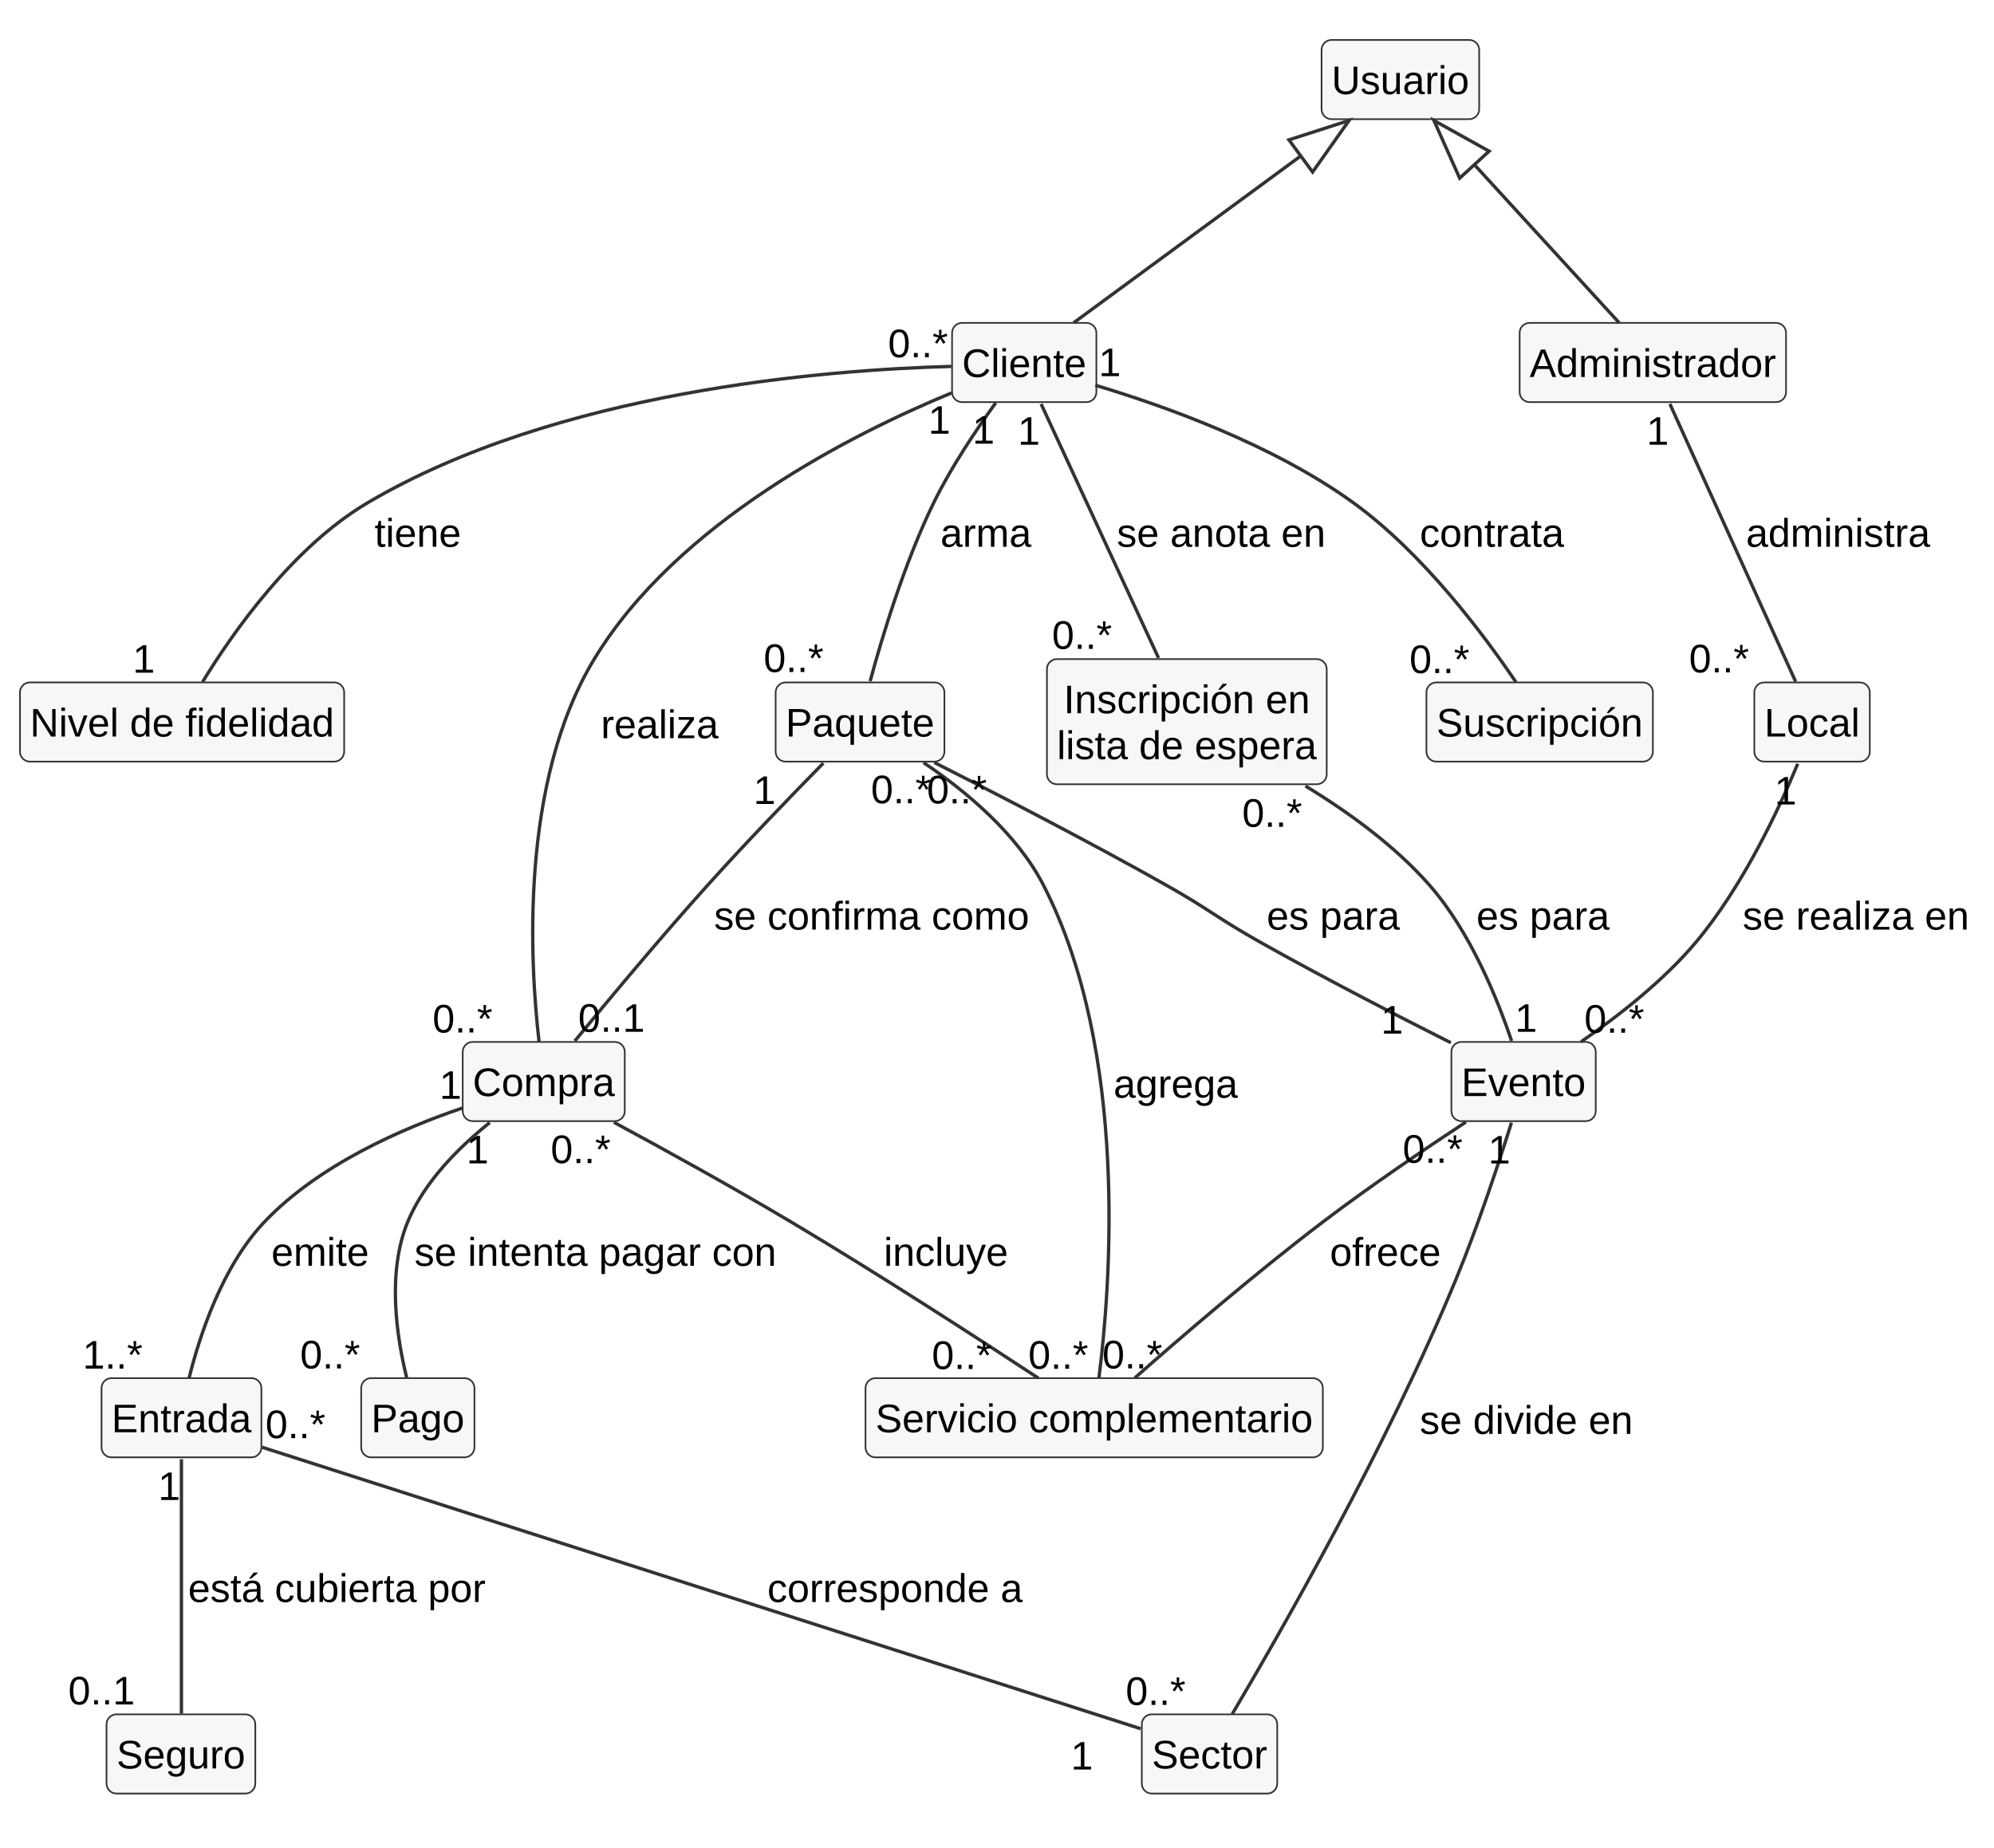
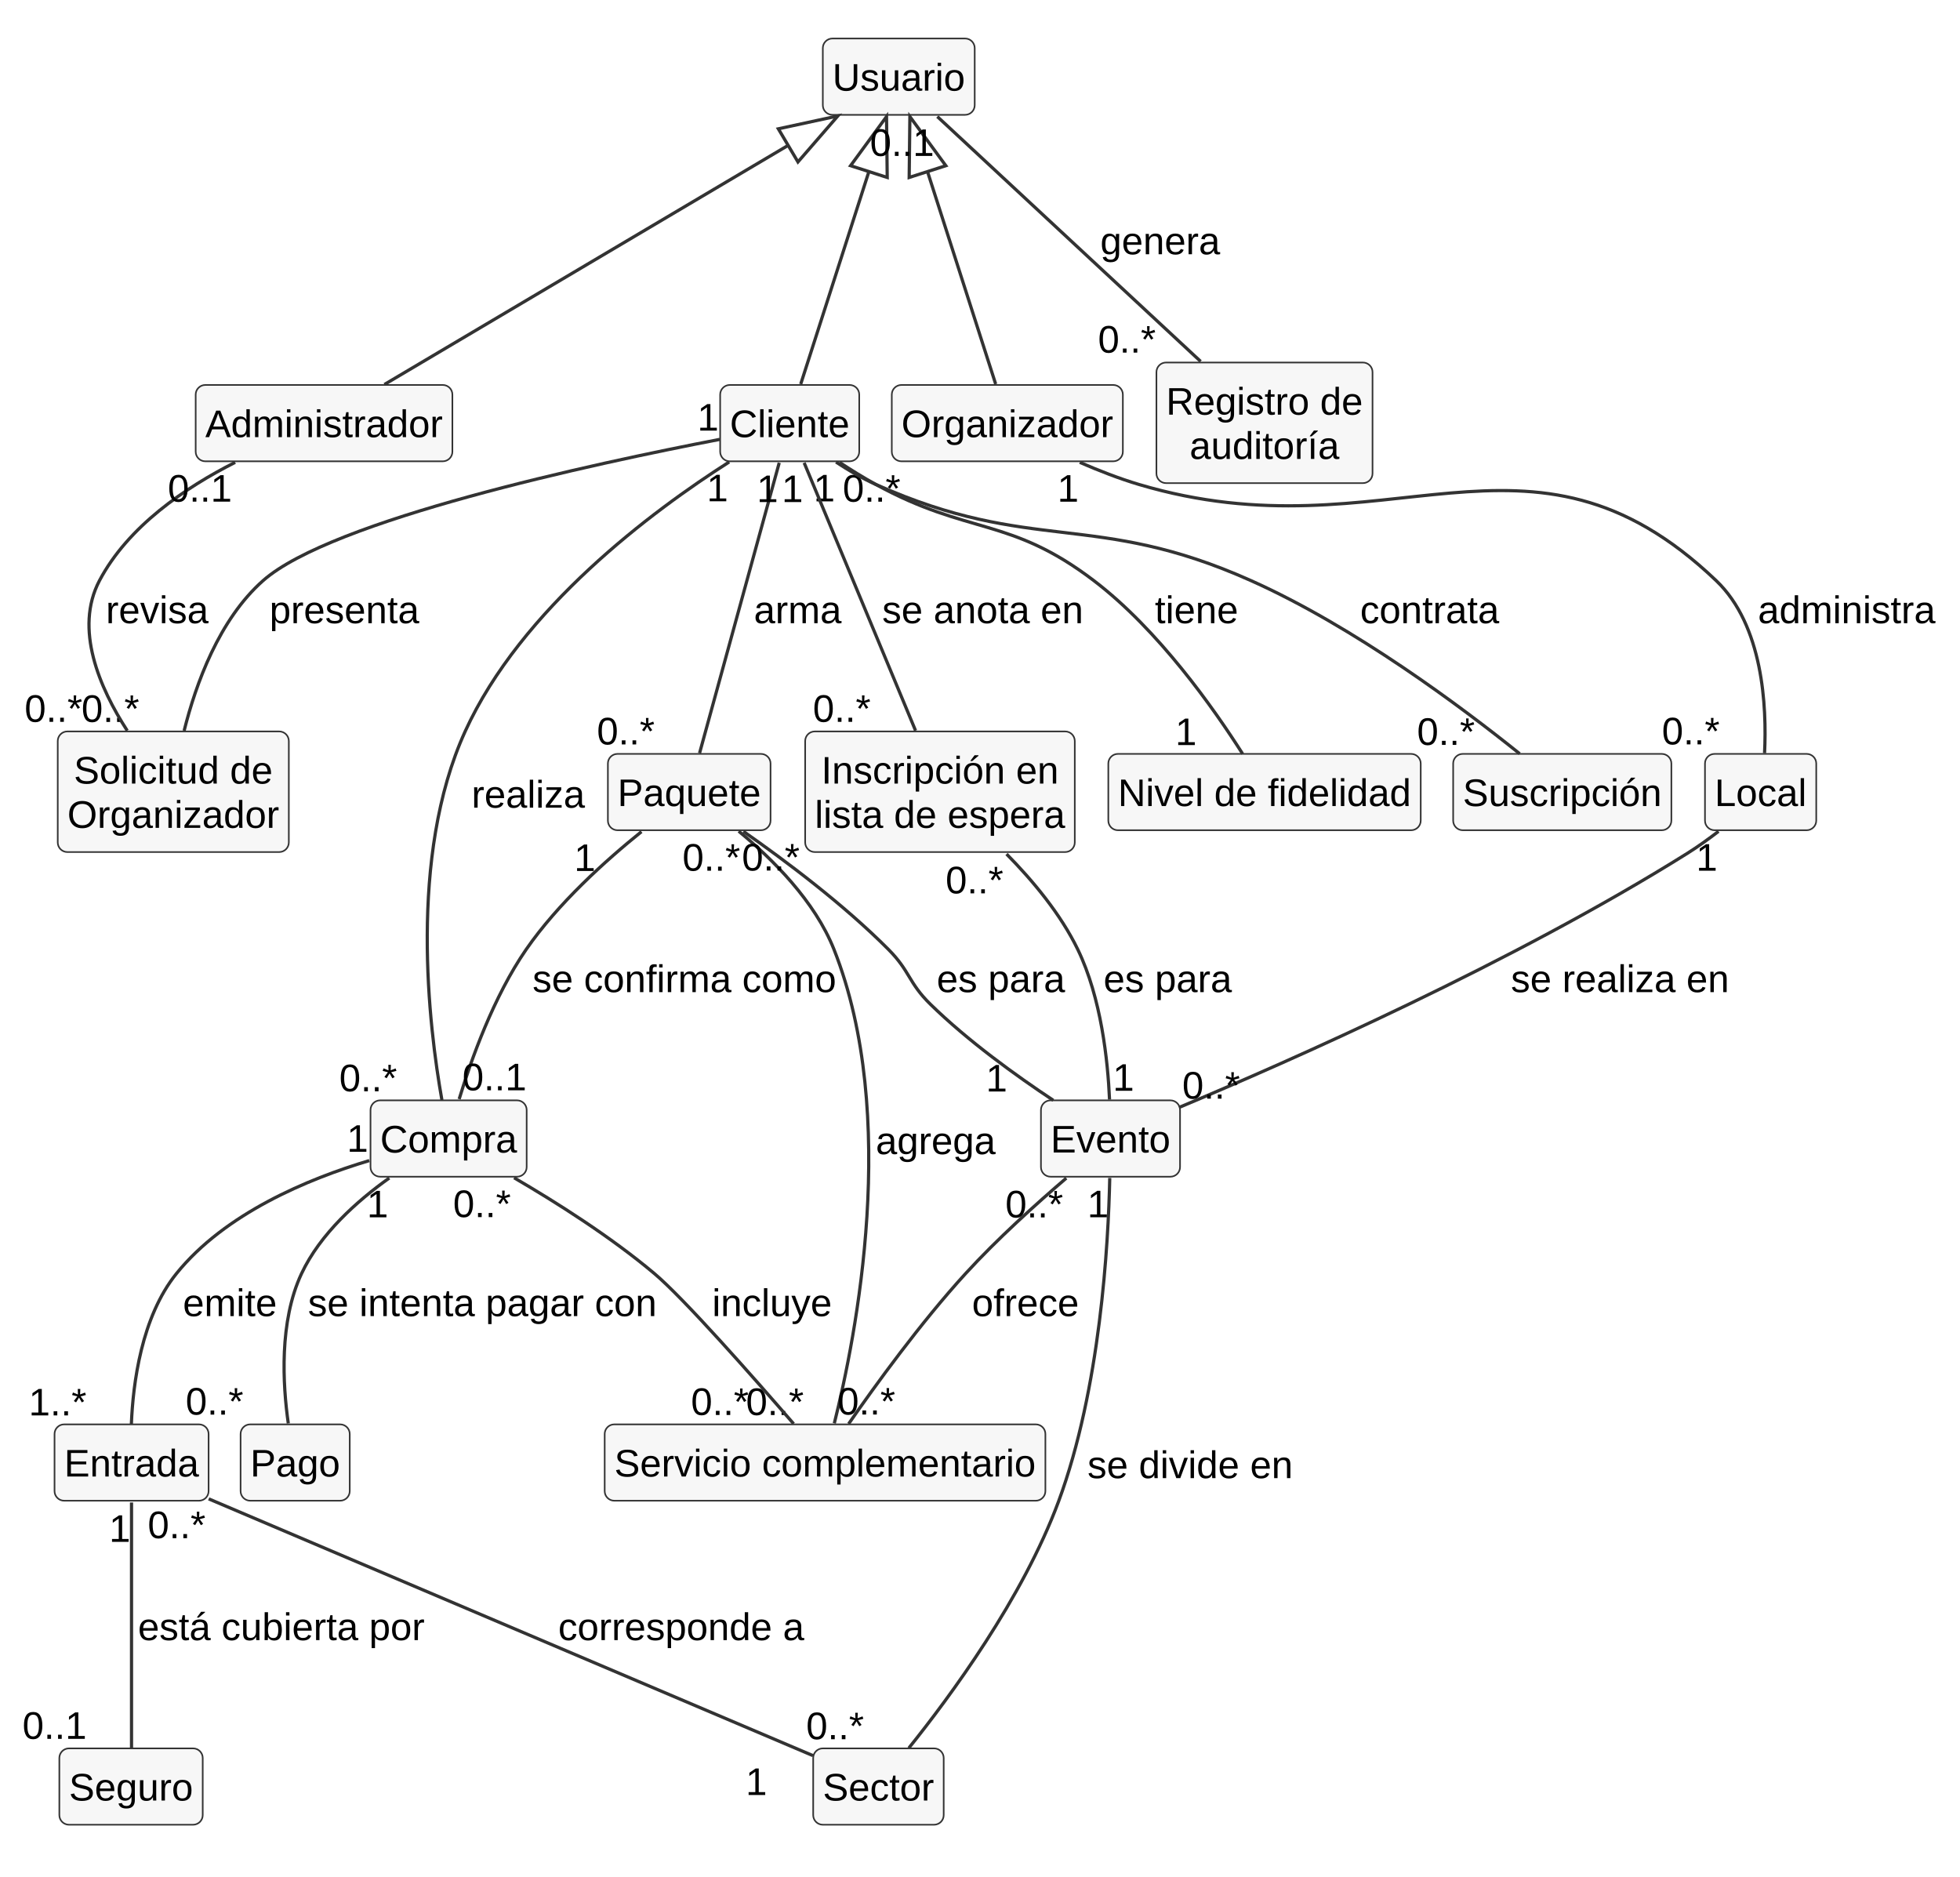
- <svg xmlns="http://www.w3.org/2000/svg" version="1.1" data-diagram-type="CLASS" style="width:599px;height:555px;background:#FFFFFF;" width="599px" height="555px" viewBox="0 0 599 555" zoomAndPan="magnify" preserveAspectRatio="none" contentStyleType="text/css">
+ <svg xmlns="http://www.w3.org/2000/svg" version="1.1" data-diagram-type="CLASS" style="width:611px;height:585px;background:#FFFFFF;" width="611px" height="585px" viewBox="0 0 611 585" zoomAndPan="magnify" preserveAspectRatio="none" contentStyleType="text/css">
  <defs />
  <g font-family="sans-serif" lengthAdjust="spacing">
    <g class="entity" data-qualified-name="Usuario" id="ent0001" data-source-line="9">
-       <rect x="397" y="12" width="47.35" height="23.799" fill="#F7F7F7" style="stroke:#333;stroke-width:0.5;" rx="3" ry="3" />
-       <text x="400" y="28.256" fill="#000" font-size="12" textLength="41.35" font-family="Arial">Usuario</text>
+       <rect x="256.5" y="12" width="47.35" height="23.799" fill="#F7F7F7" style="stroke:#333;stroke-width:0.5;" rx="3" ry="3" />
+       <text x="259.5" y="28.256" fill="#000" font-size="12" textLength="41.35" font-family="Arial">Usuario</text>
    </g>
    <g class="entity" data-qualified-name="Cliente" id="ent0002" data-source-line="10">
-       <rect x="286" y="97" width="43.354" height="23.799" fill="#F7F7F7" style="stroke:#333;stroke-width:0.5;" rx="3" ry="3" />
-       <text x="289" y="113.256" fill="#000" font-size="12" textLength="37.354" font-family="Arial">Cliente</text>
-     </g>
-     <g class="entity" data-qualified-name="Administrador" id="ent0003" data-source-line="11">
-       <rect x="456.5" y="97" width="80.027" height="23.799" fill="#F7F7F7" style="stroke:#333;stroke-width:0.5;" rx="3" ry="3" />
-       <text x="459.5" y="113.256" fill="#000" font-size="12" textLength="74.027" font-family="Arial">Administrador</text>
-     </g>
-     <g class="entity" data-qualified-name="Nivel" id="ent0004" data-source-line="12">
-       <rect x="6" y="205" width="97.389" height="23.799" fill="#F7F7F7" style="stroke:#333;stroke-width:0.5;" rx="3" ry="3" />
-       <text x="9" y="221.256" fill="#000" font-size="12" textLength="91.389" font-family="Arial">Nivel de fidelidad</text>
-     </g>
-     <g class="entity" data-qualified-name="Suscripci.n" id="ent0005" data-source-line="13">
-       <rect x="428.5" y="205" width="68.027" height="23.799" fill="#F7F7F7" style="stroke:#333;stroke-width:0.5;" rx="3" ry="3" />
-       <text x="431.5" y="221.256" fill="#000" font-size="12" textLength="62.027" font-family="Arial">Suscripción</text>
-     </g>
-     <g class="entity" data-qualified-name="Local" id="ent0006" data-source-line="14">
-       <rect x="527" y="205" width="34.688" height="23.799" fill="#F7F7F7" style="stroke:#333;stroke-width:0.5;" rx="3" ry="3" />
-       <text x="530" y="221.256" fill="#000" font-size="12" textLength="28.688" font-family="Arial">Local</text>
-     </g>
-     <g class="entity" data-qualified-name="Evento" id="ent0007" data-source-line="15">
-       <rect x="436" y="313" width="43.359" height="23.799" fill="#F7F7F7" style="stroke:#333;stroke-width:0.5;" rx="3" ry="3" />
-       <text x="439" y="329.256" fill="#000" font-size="12" textLength="37.359" font-family="Arial">Evento</text>
-     </g>
-     <g class="entity" data-qualified-name="Sector" id="ent0008" data-source-line="16">
-       <rect x="343" y="515" width="40.682" height="23.799" fill="#F7F7F7" style="stroke:#333;stroke-width:0.5;" rx="3" ry="3" />
-       <text x="346" y="531.256" fill="#000" font-size="12" textLength="34.682" font-family="Arial">Sector</text>
-     </g>
-     <g class="entity" data-qualified-name="Servicio" id="ent0009" data-source-line="17">
-       <rect x="260" y="414" width="137.385" height="23.799" fill="#F7F7F7" style="stroke:#333;stroke-width:0.5;" rx="3" ry="3" />
-       <text x="263" y="430.256" fill="#000" font-size="12" textLength="131.385" font-family="Arial">Servicio complementario</text>
-     </g>
-     <g class="entity" data-qualified-name="Paquete" id="ent0010" data-source-line="18">
-       <rect x="233" y="205" width="50.707" height="23.799" fill="#F7F7F7" style="stroke:#333;stroke-width:0.5;" rx="3" ry="3" />
-       <text x="236" y="221.256" fill="#000" font-size="12" textLength="44.707" font-family="Arial">Paquete</text>
-     </g>
-     <g class="entity" data-qualified-name="Compra" id="ent0011" data-source-line="19">
-       <rect x="139" y="313" width="48.68" height="23.799" fill="#F7F7F7" style="stroke:#333;stroke-width:0.5;" rx="3" ry="3" />
-       <text x="142" y="329.256" fill="#000" font-size="12" textLength="42.68" font-family="Arial">Compra</text>
-     </g>
-     <g class="entity" data-qualified-name="Entrada" id="ent0012" data-source-line="20">
-       <rect x="30.5" y="414" width="48.029" height="23.799" fill="#F7F7F7" style="stroke:#333;stroke-width:0.5;" rx="3" ry="3" />
-       <text x="33.5" y="430.256" fill="#000" font-size="12" textLength="42.029" font-family="Arial">Entrada</text>
-     </g>
-     <g class="entity" data-qualified-name="Pago" id="ent0013" data-source-line="21">
-       <rect x="108.5" y="414" width="34.025" height="23.799" fill="#F7F7F7" style="stroke:#333;stroke-width:0.5;" rx="3" ry="3" />
-       <text x="111.5" y="430.256" fill="#000" font-size="12" textLength="28.025" font-family="Arial">Pago</text>
-     </g>
-     <g class="entity" data-qualified-name="Seguro" id="ent0014" data-source-line="22">
-       <rect x="32" y="515" width="44.695" height="23.799" fill="#F7F7F7" style="stroke:#333;stroke-width:0.5;" rx="3" ry="3" />
-       <text x="35" y="531.256" fill="#000" font-size="12" textLength="38.695" font-family="Arial">Seguro</text>
-     </g>
-     <g class="entity" data-qualified-name="Inscripcion" id="ent0015" data-source-line="23">
-       <rect x="314.5" y="198" width="84.047" height="37.598" fill="#F7F7F7" style="stroke:#333;stroke-width:0.5;" rx="3" ry="3" />
-       <text x="319.504" y="214.256" fill="#000" font-size="12" textLength="74.039" font-family="Arial">Inscripción en</text>
-       <text x="317.5" y="228.055" fill="#000" font-size="12" textLength="78.047" font-family="Arial">lista de espera</text>
-     </g>
-     <g class="link" data-entity-1="ent0001" data-entity-2="ent0002" id="lnk16" data-link-type="extension">
-       <polygon points="405.26,36.194,387.201,42.014,394.305,51.685,405.26,36.194" fill="none" style="stroke:#333;stroke-width:1;stroke-linejoin:miter;stroke-miterlimit:10;" />
-       <path d="M390.753,46.849 C369.066,62.779 344.052,81.152 322.498,96.984" style="stroke:#333;stroke-width:1;" fill="none" />
-     </g>
-     <g class="link" data-entity-1="ent0001" data-entity-2="ent0003" id="lnk17" data-link-type="extension">
-       <polygon points="430.75,36.194,438.48,53.521,447.331,45.417,430.75,36.194" fill="none" style="stroke:#333;stroke-width:1;stroke-linejoin:miter;stroke-miterlimit:10;" />
-       <path d="M442.905,49.469 C457.492,65.399 471.916,81.152 486.413,96.984" style="stroke:#333;stroke-width:1;" fill="none" />
-     </g>
-     <g class="link" data-entity-1="ent0003" data-entity-2="ent0006" id="lnk18" data-link-type="association">
-       <path d="M501.637,121.344 C510.875,141.746 530.188,184.395 539.4,204.738" style="stroke:#333;stroke-width:1;" fill="none" />
-       <text x="524.5" y="164.256" fill="#000" font-size="12" textLength="55.354" font-family="Arial">administra</text>
-       <text x="507.4" y="201.994" fill="#000" font-size="12" textLength="31.348" font-family="Arial">0..*    </text>
-       <text x="494.637" y="133.6" fill="#000" font-size="12" font-family="Arial">1</text>
-     </g>
-     <g class="link" data-entity-1="ent0006" data-entity-2="ent0007" id="lnk19" data-link-type="association">
-       <path d="M540.048,229.429 C534.349,243.126 523.512,266.315 509.5,283 C499.593,294.797 485.81,305.478 474.923,312.978" style="stroke:#333;stroke-width:1;" fill="none" />
-       <text x="523.5" y="279.256" fill="#000" font-size="12" textLength="68.039" font-family="Arial">se realiza en</text>
-       <text x="475.923" y="310.234" fill="#000" font-size="12" textLength="31.348" font-family="Arial">0..*    </text>
-       <text x="533.048" y="241.685" fill="#000" font-size="12" font-family="Arial">1</text>
-     </g>
-     <g class="link" data-entity-1="ent0007" data-entity-2="ent0008" id="lnk20" data-link-type="association">
-       <path d="M454.047,337.263 C450.331,349.056 444.066,368.043 437.5,384 C416.659,434.644 384.072,491.433 370.159,514.919" style="stroke:#333;stroke-width:1;" fill="none" />
-       <text x="426.5" y="430.756" fill="#000" font-size="12" textLength="64.043" font-family="Arial">se divide en</text>
-       <text x="338.159" y="512.175" fill="#000" font-size="12" textLength="31.348" font-family="Arial">0..*    </text>
-       <text x="447.047" y="349.519" fill="#000" font-size="12" font-family="Arial">1</text>
-     </g>
-     <g class="link" data-entity-1="ent0007" data-entity-2="ent0009" id="lnk21" data-link-type="association">
-       <path d="M440.373,337.048 C428.195,345.061 411.569,356.321 397.5,367 C377.057,382.516 354.489,401.955 340.908,413.923" style="stroke:#333;stroke-width:1;" fill="none" />
-       <text x="399.5" y="380.256" fill="#000" font-size="12" textLength="33.352" font-family="Arial">ofrece</text>
-       <text x="308.908" y="411.179" fill="#000" font-size="12" textLength="31.348" font-family="Arial">0..*    </text>
-       <text x="421.373" y="349.304" fill="#000" font-size="12" textLength="18.012" font-family="Arial">0..*</text>
-     </g>
-     <g class="link" data-entity-1="ent0002" data-entity-2="ent0004" id="lnk22" data-link-type="association">
-       <path d="M285.771,110.068 C247.653,111.109 167.387,117.484 110.5,151 C87.913,164.307 69.914,190.04 60.871,204.823" style="stroke:#333;stroke-width:1;" fill="none" />
-       <text x="112.5" y="164.256" fill="#000" font-size="12" textLength="26.021" font-family="Arial">tiene</text>
-       <text x="39.871" y="202.079" fill="#000" font-size="12" textLength="20.01" font-family="Arial">1    </text>
-       <text x="266.771" y="107.324" fill="#000" font-size="12" textLength="18.012" font-family="Arial">0..*</text>
+       <rect x="224.5" y="120" width="43.354" height="23.799" fill="#F7F7F7" style="stroke:#333;stroke-width:0.5;" rx="3" ry="3" />
+       <text x="227.5" y="136.256" fill="#000" font-size="12" textLength="37.354" font-family="Arial">Cliente</text>
+     </g>
+     <g class="entity" data-qualified-name="Organizador" id="ent0003" data-source-line="11">
+       <rect x="278" y="120" width="72.035" height="23.799" fill="#F7F7F7" style="stroke:#333;stroke-width:0.5;" rx="3" ry="3" />
+       <text x="281" y="136.256" fill="#000" font-size="12" textLength="66.035" font-family="Arial">Organizador</text>
+     </g>
+     <g class="entity" data-qualified-name="Administrador" id="ent0004" data-source-line="12">
+       <rect x="61" y="120" width="80.027" height="23.799" fill="#F7F7F7" style="stroke:#333;stroke-width:0.5;" rx="3" ry="3" />
+       <text x="64" y="136.256" fill="#000" font-size="12" textLength="74.027" font-family="Arial">Administrador</text>
+     </g>
+     <g class="entity" data-qualified-name="Solicitud" id="ent0005" data-source-line="13">
+       <rect x="18" y="228" width="72.035" height="37.598" fill="#F7F7F7" style="stroke:#333;stroke-width:0.5;" rx="3" ry="3" />
+       <text x="22.998" y="244.256" fill="#000" font-size="12" textLength="62.039" font-family="Arial">Solicitud de</text>
+       <text x="21" y="258.055" fill="#000" font-size="12" textLength="66.035" font-family="Arial">Organizador</text>
+     </g>
+     <g class="entity" data-qualified-name="Registro" id="ent0006" data-source-line="14">
+       <rect x="360.5" y="113" width="67.365" height="37.598" fill="#F7F7F7" style="stroke:#333;stroke-width:0.5;" rx="3" ry="3" />
+       <text x="363.5" y="129.256" fill="#000" font-size="12" textLength="61.365" font-family="Arial">Registro de</text>
+       <text x="370.833" y="143.055" fill="#000" font-size="12" textLength="46.699" font-family="Arial">auditoría</text>
+     </g>
+     <g class="entity" data-qualified-name="Nivel" id="ent0007" data-source-line="15">
+       <rect x="345.5" y="235" width="97.389" height="23.799" fill="#F7F7F7" style="stroke:#333;stroke-width:0.5;" rx="3" ry="3" />
+       <text x="348.5" y="251.256" fill="#000" font-size="12" textLength="91.389" font-family="Arial">Nivel de fidelidad</text>
+     </g>
+     <g class="entity" data-qualified-name="Suscripci.n" id="ent0008" data-source-line="16">
+       <rect x="453" y="235" width="68.027" height="23.799" fill="#F7F7F7" style="stroke:#333;stroke-width:0.5;" rx="3" ry="3" />
+       <text x="456" y="251.256" fill="#000" font-size="12" textLength="62.027" font-family="Arial">Suscripción</text>
+     </g>
+     <g class="entity" data-qualified-name="Local" id="ent0009" data-source-line="17">
+       <rect x="531.5" y="235" width="34.688" height="23.799" fill="#F7F7F7" style="stroke:#333;stroke-width:0.5;" rx="3" ry="3" />
+       <text x="534.5" y="251.256" fill="#000" font-size="12" textLength="28.688" font-family="Arial">Local</text>
+     </g>
+     <g class="entity" data-qualified-name="Evento" id="ent0010" data-source-line="18">
+       <rect x="324.5" y="343" width="43.359" height="23.799" fill="#F7F7F7" style="stroke:#333;stroke-width:0.5;" rx="3" ry="3" />
+       <text x="327.5" y="359.256" fill="#000" font-size="12" textLength="37.359" font-family="Arial">Evento</text>
+     </g>
+     <g class="entity" data-qualified-name="Sector" id="ent0011" data-source-line="19">
+       <rect x="253.5" y="545" width="40.682" height="23.799" fill="#F7F7F7" style="stroke:#333;stroke-width:0.5;" rx="3" ry="3" />
+       <text x="256.5" y="561.256" fill="#000" font-size="12" textLength="34.682" font-family="Arial">Sector</text>
+     </g>
+     <g class="entity" data-qualified-name="Servicio" id="ent0012" data-source-line="20">
+       <rect x="188.5" y="444" width="137.385" height="23.799" fill="#F7F7F7" style="stroke:#333;stroke-width:0.5;" rx="3" ry="3" />
+       <text x="191.5" y="460.256" fill="#000" font-size="12" textLength="131.385" font-family="Arial">Servicio complementario</text>
+     </g>
+     <g class="entity" data-qualified-name="Paquete" id="ent0013" data-source-line="21">
+       <rect x="189.5" y="235" width="50.707" height="23.799" fill="#F7F7F7" style="stroke:#333;stroke-width:0.5;" rx="3" ry="3" />
+       <text x="192.5" y="251.256" fill="#000" font-size="12" textLength="44.707" font-family="Arial">Paquete</text>
+     </g>
+     <g class="entity" data-qualified-name="Compra" id="ent0014" data-source-line="22">
+       <rect x="115.5" y="343" width="48.68" height="23.799" fill="#F7F7F7" style="stroke:#333;stroke-width:0.5;" rx="3" ry="3" />
+       <text x="118.5" y="359.256" fill="#000" font-size="12" textLength="42.68" font-family="Arial">Compra</text>
+     </g>
+     <g class="entity" data-qualified-name="Entrada" id="ent0015" data-source-line="23">
+       <rect x="17" y="444" width="48.029" height="23.799" fill="#F7F7F7" style="stroke:#333;stroke-width:0.5;" rx="3" ry="3" />
+       <text x="20" y="460.256" fill="#000" font-size="12" textLength="42.029" font-family="Arial">Entrada</text>
+     </g>
+     <g class="entity" data-qualified-name="Pago" id="ent0016" data-source-line="24">
+       <rect x="75" y="444" width="34.025" height="23.799" fill="#F7F7F7" style="stroke:#333;stroke-width:0.5;" rx="3" ry="3" />
+       <text x="78" y="460.256" fill="#000" font-size="12" textLength="28.025" font-family="Arial">Pago</text>
+     </g>
+     <g class="entity" data-qualified-name="Seguro" id="ent0017" data-source-line="25">
+       <rect x="18.5" y="545" width="44.695" height="23.799" fill="#F7F7F7" style="stroke:#333;stroke-width:0.5;" rx="3" ry="3" />
+       <text x="21.5" y="561.256" fill="#000" font-size="12" textLength="38.695" font-family="Arial">Seguro</text>
+     </g>
+     <g class="entity" data-qualified-name="Inscripcion" id="ent0018" data-source-line="26">
+       <rect x="251" y="228" width="84.047" height="37.598" fill="#F7F7F7" style="stroke:#333;stroke-width:0.5;" rx="3" ry="3" />
+       <text x="256.004" y="244.256" fill="#000" font-size="12" textLength="74.039" font-family="Arial">Inscripción en</text>
+       <text x="254" y="258.055" fill="#000" font-size="12" textLength="78.047" font-family="Arial">lista de espera</text>
+     </g>
+     <g class="link" data-entity-1="ent0001" data-entity-2="ent0002" id="lnk19" data-link-type="extension">
+       <polygon points="276.361,36.344,265.15,51.651,276.577,55.316,276.361,36.344" fill="none" style="stroke:#333;stroke-width:1;stroke-linejoin:miter;stroke-miterlimit:10;" />
+       <path d="M270.864,53.484 C264.32,73.886 256.137,99.395 249.612,119.738" style="stroke:#333;stroke-width:1;" fill="none" />
+     </g>
+     <g class="link" data-entity-1="ent0001" data-entity-2="ent0003" id="lnk20" data-link-type="extension">
+       <polygon points="283.639,36.344,283.423,55.316,294.85,51.651,283.639,36.344" fill="none" style="stroke:#333;stroke-width:1;stroke-linejoin:miter;stroke-miterlimit:10;" />
+       <path d="M289.136,53.484 C295.68,73.886 303.863,99.395 310.388,119.738" style="stroke:#333;stroke-width:1;" fill="none" />
+     </g>
+     <g class="link" data-entity-1="ent0001" data-entity-2="ent0004" id="lnk21" data-link-type="extension">
+       <polygon points="261.182,36.144,242.637,40.153,248.751,50.478,261.182,36.144" fill="none" style="stroke:#333;stroke-width:1;stroke-linejoin:miter;stroke-miterlimit:10;" />
+       <path d="M245.694,45.315 C211.316,65.673 154.225,99.481 119.834,119.847" style="stroke:#333;stroke-width:1;" fill="none" />
+     </g>
+     <g class="link" data-entity-1="ent0003" data-entity-2="ent0009" id="lnk22" data-link-type="association">
+       <path d="M336.608,144.121 C342.488,146.68 348.891,149.181 355,151 C432.73,174.147 476.32,125.014 535,181 C549.616,194.945 550.791,220.199 550.072,234.784" style="stroke:#333;stroke-width:1;" fill="none" />
+       <text x="548" y="194.256" fill="#000" font-size="12" textLength="55.354" font-family="Arial">administra</text>
+       <text x="518.072" y="232.04" fill="#000" font-size="12" textLength="31.348" font-family="Arial">0..*    </text>
+       <text x="329.608" y="156.377" fill="#000" font-size="12" font-family="Arial">1</text>
    </g>
    <g class="link" data-entity-1="ent0002" data-entity-2="ent0005" id="lnk23" data-link-type="association">
-       <path d="M329.046,115.732 C350.147,122.048 382.532,133.666 406.5,151 C427.501,166.188 445.824,190.758 455.408,204.94" style="stroke:#333;stroke-width:1;" fill="none" />
-       <text x="426.5" y="164.256" fill="#000" font-size="12" textLength="43.359" font-family="Arial">contrata</text>
-       <text x="423.408" y="202.196" fill="#000" font-size="12" textLength="31.348" font-family="Arial">0..*    </text>
-       <text x="330.046" y="112.988" fill="#000" font-size="12" font-family="Arial">1</text>
-     </g>
-     <g class="link" data-entity-1="ent0002" data-entity-2="ent0010" id="lnk24" data-link-type="association">
-       <path d="M299.119,121.022 C293.321,129.022 285.737,140.279 280.5,151 C271.716,168.984 264.986,191.357 261.398,204.614" style="stroke:#333;stroke-width:1;" fill="none" />
-       <text x="282.5" y="164.256" fill="#000" font-size="12" textLength="27.34" font-family="Arial">arma</text>
-       <text x="229.398" y="201.87" fill="#000" font-size="12" textLength="31.348" font-family="Arial">0..*    </text>
-       <text x="292.119" y="133.277" fill="#000" font-size="12" font-family="Arial">1</text>
-     </g>
-     <g class="link" data-entity-1="ent0010" data-entity-2="ent0007" id="lnk25" data-link-type="association">
-       <path d="M280.649,229.049 C299.419,238.532 326.959,252.731 350.5,266 C363.183,273.149 365.81,275.865 378.5,283 C397.627,293.754 419.841,305.192 435.833,313.247" style="stroke:#333;stroke-width:1;" fill="none" />
-       <text x="380.5" y="279.256" fill="#000" font-size="12" textLength="40.025" font-family="Arial">es para</text>
-       <text x="414.833" y="310.503" fill="#000" font-size="12" textLength="20.01" font-family="Arial">1    </text>
-       <text x="261.649" y="241.304" fill="#000" font-size="12" textLength="18.012" font-family="Arial">0..*</text>
-     </g>
-     <g class="link" data-entity-1="ent0010" data-entity-2="ent0009" id="lnk26" data-link-type="association">
-       <path d="M277.428,229.09 C289.94,237.519 305.464,250.323 313.5,266 C339.174,316.089 333.563,386.719 330.139,413.817" style="stroke:#333;stroke-width:1;" fill="none" />
-       <text x="334.5" y="329.756" fill="#000" font-size="12" textLength="37.365" font-family="Arial">agrega</text>
-       <text x="331.139" y="411.073" fill="#000" font-size="12" textLength="31.348" font-family="Arial">0..*    </text>
-       <text x="278.428" y="241.346" fill="#000" font-size="12" textLength="34.682" font-family="Arial">     0..*</text>
+       <path d="M224.374,136.961 C184.914,144.563 103.329,162.127 82,181 C68.289,193.132 61.053,213.161 57.4,227.785" style="stroke:#333;stroke-width:1;" fill="none" />
+       <text x="84" y="194.256" fill="#000" font-size="12" textLength="46.699" font-family="Arial">presenta</text>
+       <text x="25.4" y="225.041" fill="#000" font-size="12" textLength="31.348" font-family="Arial">0..*    </text>
+       <text x="217.374" y="134.217" fill="#000" font-size="12" font-family="Arial">1</text>
+     </g>
+     <g class="link" data-entity-1="ent0004" data-entity-2="ent0005" id="lnk24" data-link-type="association">
+       <path d="M73.309,144.121 C57.84,151.939 39.928,164.052 31,181 C23.078,196.039 31.021,214.393 39.666,227.757" style="stroke:#333;stroke-width:1;" fill="none" />
+       <text x="33" y="194.256" fill="#000" font-size="12" textLength="32.01" font-family="Arial">revisa</text>
+       <text x="7.666" y="225.013" fill="#000" font-size="12" textLength="31.348" font-family="Arial">0..*    </text>
+       <text x="52.309" y="156.376" fill="#000" font-size="12" textLength="20.016" font-family="Arial">0..1</text>
+     </g>
+     <g class="link" data-entity-1="ent0001" data-entity-2="ent0006" id="lnk25" data-link-type="association">
+       <path d="M292.2,36.344 C311.844,54.61 350.666,90.707 374.281,112.665" style="stroke:#333;stroke-width:1;" fill="none" />
+       <text x="343" y="79.256" fill="#000" font-size="12" textLength="37.365" font-family="Arial">genera</text>
+       <text x="342.281" y="109.921" fill="#000" font-size="12" textLength="31.348" font-family="Arial">0..*    </text>
+       <text x="271.2" y="48.6" fill="#000" font-size="12" textLength="20.016" font-family="Arial">0..1</text>
+     </g>
+     <g class="link" data-entity-1="ent0009" data-entity-2="ent0010" id="lnk26" data-link-type="association">
+       <path d="M535.722,259.15 C532.62,261.538 529.266,263.955 526,266 C471.604,300.057 402.12,330.732 367.551,345.211" style="stroke:#333;stroke-width:1;" fill="none" />
+       <text x="471" y="309.256" fill="#000" font-size="12" textLength="68.039" font-family="Arial">se realiza en</text>
+       <text x="368.551" y="342.467" fill="#000" font-size="12" textLength="31.348" font-family="Arial">0..*    </text>
+       <text x="528.722" y="271.406" fill="#000" font-size="12" font-family="Arial">1</text>
    </g>
    <g class="link" data-entity-1="ent0010" data-entity-2="ent0011" id="lnk27" data-link-type="association">
-       <path d="M247.328,229.254 C237.884,238.863 224.082,253.131 212.5,266 C198.215,281.873 182.387,300.883 172.69,312.703" style="stroke:#333;stroke-width:1;" fill="none" />
-       <text x="214.5" y="279.256" fill="#000" font-size="12" textLength="94.699" font-family="Arial">se confirma como</text>
-       <text x="173.69" y="309.959" fill="#000" font-size="12" textLength="33.352" font-family="Arial">0..1    </text>
-       <text x="226.328" y="241.51" fill="#000" font-size="12" textLength="20.01" font-family="Arial">1    </text>
-     </g>
-     <g class="link" data-entity-1="ent0002" data-entity-2="ent0011" id="lnk28" data-link-type="association">
-       <path d="M285.842,118.04 C256.119,130.314 203.53,156.742 178.5,198 C155.99,235.104 159.242,289.717 161.936,312.919" style="stroke:#333;stroke-width:1;" fill="none" />
-       <text x="180.5" y="221.756" fill="#000" font-size="12" textLength="35.35" font-family="Arial">realiza</text>
-       <text x="129.936" y="310.175" fill="#000" font-size="12" textLength="31.348" font-family="Arial">0..*    </text>
-       <text x="278.842" y="130.295" fill="#000" font-size="12" font-family="Arial">1</text>
-     </g>
-     <g class="link" data-entity-1="ent0011" data-entity-2="ent0012" id="lnk29" data-link-type="association">
-       <path d="M138.979,332.837 C120.533,339.082 95.742,349.974 79.5,367 C66.785,380.329 59.992,401.142 56.824,413.876" style="stroke:#333;stroke-width:1;" fill="none" />
-       <text x="81.5" y="380.256" fill="#000" font-size="12" textLength="29.344" font-family="Arial">emite</text>
-       <text x="24.824" y="411.132" fill="#000" font-size="12" textLength="31.348" font-family="Arial">1..*    </text>
-       <text x="131.979" y="330.093" fill="#000" font-size="12" font-family="Arial">1</text>
-     </g>
-     <g class="link" data-entity-1="ent0011" data-entity-2="ent0009" id="lnk30" data-link-type="association">
-       <path d="M184.427,337.15 C199.354,345.21 219.829,356.487 237.5,367 C263.905,382.71 293.825,402.095 311.92,413.999" style="stroke:#333;stroke-width:1;" fill="none" />
-       <text x="265.5" y="380.256" fill="#000" font-size="12" textLength="37.354" font-family="Arial">incluye</text>
-       <text x="279.92" y="411.254" fill="#000" font-size="12" textLength="31.348" font-family="Arial">0..*    </text>
-       <text x="165.427" y="349.406" fill="#000" font-size="12" textLength="18.012" font-family="Arial">0..*</text>
-     </g>
-     <g class="link" data-entity-1="ent0012" data-entity-2="ent0008" id="lnk31" data-link-type="association">
-       <path d="M78.747,434.768 C137.648,453.64 287.473,501.642 342.67,519.326" style="stroke:#333;stroke-width:1;" fill="none" />
-       <text x="230.5" y="481.256" fill="#000" font-size="12" textLength="76.717" font-family="Arial">corresponde a</text>
-       <text x="321.67" y="531.582" fill="#000" font-size="12" textLength="20.01" font-family="Arial">1    </text>
-       <text x="79.747" y="432.024" fill="#000" font-size="12" textLength="18.012" font-family="Arial">0..*</text>
-     </g>
-     <g class="link" data-entity-1="ent0011" data-entity-2="ent0013" id="lnk32" data-link-type="association">
-       <path d="M147.12,337.233 C138.003,344.526 127.508,354.91 122.5,367 C116.172,382.277 119.183,401.784 122.164,413.831" style="stroke:#333;stroke-width:1;" fill="none" />
-       <text x="124.5" y="380.256" fill="#000" font-size="12" textLength="108.744" font-family="Arial">se intenta pagar con</text>
-       <text x="90.164" y="411.087" fill="#000" font-size="12" textLength="31.348" font-family="Arial">0..*    </text>
-       <text x="140.12" y="349.489" fill="#000" font-size="12" font-family="Arial">1</text>
-     </g>
-     <g class="link" data-entity-1="ent0012" data-entity-2="ent0014" id="lnk33" data-link-type="association">
-       <path d="M54.5,438.357 C54.5,457.453 54.5,495.768 54.5,514.776" style="stroke:#333;stroke-width:1;" fill="none" />
-       <text x="56.5" y="481.256" fill="#000" font-size="12" textLength="89.385" font-family="Arial">está cubierta por</text>
-       <text x="20.5" y="512.032" fill="#000" font-size="12" textLength="33.352" font-family="Arial">0..1    </text>
-       <text x="47.5" y="450.612" fill="#000" font-size="12" font-family="Arial">1</text>
-     </g>
-     <g class="link" data-entity-1="ent0002" data-entity-2="ent0015" id="lnk34" data-link-type="association">
-       <path d="M312.744,121.344 C321.187,139.61 337.874,175.707 348.024,197.665" style="stroke:#333;stroke-width:1;" fill="none" />
-       <text x="335.5" y="164.256" fill="#000" font-size="12" textLength="62.719" font-family="Arial">se anota en</text>
-       <text x="316.024" y="194.921" fill="#000" font-size="12" textLength="31.348" font-family="Arial">0..*    </text>
-       <text x="305.744" y="133.6" fill="#000" font-size="12" font-family="Arial">1</text>
-     </g>
-     <g class="link" data-entity-1="ent0015" data-entity-2="ent0007" id="lnk35" data-link-type="association">
-       <path d="M392.151,236.122 C405.108,243.988 419.105,254.135 429.5,266 C441.731,279.961 449.873,300.204 454.086,312.711" style="stroke:#333;stroke-width:1;" fill="none" />
-       <text x="443.5" y="279.256" fill="#000" font-size="12" textLength="40.025" font-family="Arial">es para</text>
-       <text x="455.086" y="309.967" fill="#000" font-size="12" textLength="20.01" font-family="Arial">1    </text>
-       <text x="373.151" y="248.378" fill="#000" font-size="12" textLength="18.012" font-family="Arial">0..*</text>
+       <path d="M345.947,367.19 C345.516,387.787 343.016,432.814 330,468 C318.817,498.232 296.111,528.967 283.314,544.89" style="stroke:#333;stroke-width:1;" fill="none" />
+       <text x="339" y="460.756" fill="#000" font-size="12" textLength="64.043" font-family="Arial">se divide en</text>
+       <text x="251.314" y="542.145" fill="#000" font-size="12" textLength="31.348" font-family="Arial">0..*    </text>
+       <text x="338.947" y="379.446" fill="#000" font-size="12" font-family="Arial">1</text>
+     </g>
+     <g class="link" data-entity-1="ent0010" data-entity-2="ent0012" id="lnk28" data-link-type="association">
+       <path d="M332.403,367.24 C323.147,375.161 310.839,386.234 301,397 C287.017,412.301 272.892,431.801 264.546,443.84" style="stroke:#333;stroke-width:1;" fill="none" />
+       <text x="303" y="410.256" fill="#000" font-size="12" textLength="33.352" font-family="Arial">ofrece</text>
+       <text x="232.546" y="441.096" fill="#000" font-size="12" textLength="31.348" font-family="Arial">0..*    </text>
+       <text x="313.403" y="379.496" fill="#000" font-size="12" textLength="18.012" font-family="Arial">0..*</text>
+     </g>
+     <g class="link" data-entity-1="ent0002" data-entity-2="ent0007" id="lnk29" data-link-type="association">
+       <path d="M261.706,144.128 C265.341,146.518 269.246,148.941 273,151 C301.961,166.887 314.726,160.98 341,181 C361.152,196.355 378.395,220.865 387.373,234.992" style="stroke:#333;stroke-width:1;" fill="none" />
+       <text x="360" y="194.256" fill="#000" font-size="12" textLength="26.021" font-family="Arial">tiene</text>
+       <text x="366.373" y="232.248" fill="#000" font-size="12" textLength="20.01" font-family="Arial">1    </text>
+       <text x="262.706" y="156.384" fill="#000" font-size="12" textLength="18.012" font-family="Arial">0..*</text>
+     </g>
+     <g class="link" data-entity-1="ent0002" data-entity-2="ent0008" id="lnk30" data-link-type="association">
+       <path d="M260.617,144.035 C264.495,146.595 268.781,149.118 273,151 C322.027,172.865 340.999,159.077 390,181 C422.382,195.488 455.82,220.543 473.738,234.947" style="stroke:#333;stroke-width:1;" fill="none" />
+       <text x="424" y="194.256" fill="#000" font-size="12" textLength="43.359" font-family="Arial">contrata</text>
+       <text x="441.738" y="232.203" fill="#000" font-size="12" textLength="31.348" font-family="Arial">0..*    </text>
+       <text x="253.617" y="156.291" fill="#000" font-size="12" font-family="Arial">1</text>
+     </g>
+     <g class="link" data-entity-1="ent0002" data-entity-2="ent0013" id="lnk31" data-link-type="association">
+       <path d="M242.914,144.248 C236.972,165.908 224.005,213.174 218.073,234.797" style="stroke:#333;stroke-width:1;" fill="none" />
+       <text x="235" y="194.256" fill="#000" font-size="12" textLength="27.34" font-family="Arial">arma</text>
+       <text x="186.073" y="232.053" fill="#000" font-size="12" textLength="31.348" font-family="Arial">0..*    </text>
+       <text x="235.914" y="156.504" fill="#000" font-size="12" font-family="Arial">1</text>
+     </g>
+     <g class="link" data-entity-1="ent0013" data-entity-2="ent0010" id="lnk32" data-link-type="association">
+       <path d="M231.743,259.164 C244.793,268.275 262.989,281.905 277,296 C283.706,302.746 283.205,306.345 290,313 C301.708,324.466 316.781,335.321 328.339,342.977" style="stroke:#333;stroke-width:1;" fill="none" />
+       <text x="292" y="309.256" fill="#000" font-size="12" textLength="40.025" font-family="Arial">es para</text>
+       <text x="307.339" y="340.233" fill="#000" font-size="12" textLength="20.01" font-family="Arial">1    </text>
+       <text x="212.743" y="271.419" fill="#000" font-size="12" textLength="18.012" font-family="Arial">0..*</text>
+     </g>
+     <g class="link" data-entity-1="ent0013" data-entity-2="ent0012" id="lnk33" data-link-type="association">
+       <path d="M230.275,259.105 C240.842,267.797 254.035,280.916 260,296 C280.509,347.862 266.784,416.876 260.082,443.683" style="stroke:#333;stroke-width:1;" fill="none" />
+       <text x="273" y="359.756" fill="#000" font-size="12" textLength="37.365" font-family="Arial">agrega</text>
+       <text x="261.082" y="440.939" fill="#000" font-size="12" textLength="31.348" font-family="Arial">0..*    </text>
+       <text x="231.275" y="271.361" fill="#000" font-size="12" textLength="34.682" font-family="Arial">     0..*</text>
+     </g>
+     <g class="link" data-entity-1="ent0013" data-entity-2="ent0014" id="lnk34" data-link-type="association">
+       <path d="M199.967,259.248 C188.838,268.203 173.944,281.589 164,296 C153.85,310.71 146.855,330.376 143.138,342.611" style="stroke:#333;stroke-width:1;" fill="none" />
+       <text x="166" y="309.256" fill="#000" font-size="12" textLength="94.699" font-family="Arial">se confirma como</text>
+       <text x="144.138" y="339.867" fill="#000" font-size="12" textLength="33.352" font-family="Arial">0..1    </text>
+       <text x="178.967" y="271.504" fill="#000" font-size="12" textLength="20.01" font-family="Arial">1    </text>
+     </g>
+     <g class="link" data-entity-1="ent0002" data-entity-2="ent0014" id="lnk35" data-link-type="association">
+       <path d="M227.314,144.002 C203.258,159.351 162.478,189.67 145,228 C127.197,267.041 133.724,320.159 137.761,342.914" style="stroke:#333;stroke-width:1;" fill="none" />
+       <text x="147" y="251.756" fill="#000" font-size="12" textLength="35.35" font-family="Arial">realiza</text>
+       <text x="105.761" y="340.17" fill="#000" font-size="12" textLength="31.348" font-family="Arial">0..*    </text>
+       <text x="220.314" y="156.258" fill="#000" font-size="12" font-family="Arial">1</text>
+     </g>
+     <g class="link" data-entity-1="ent0014" data-entity-2="ent0015" id="lnk36" data-link-type="association">
+       <path d="M115.121,361.776 C95.909,367.522 70.127,378.259 55,397 C44.07,410.541 41.456,431.288 40.951,443.952" style="stroke:#333;stroke-width:1;" fill="none" />
+       <text x="57" y="410.256" fill="#000" font-size="12" textLength="29.344" font-family="Arial">emite</text>
+       <text x="8.951" y="441.207" fill="#000" font-size="12" textLength="31.348" font-family="Arial">1..*    </text>
+       <text x="108.121" y="359.032" fill="#000" font-size="12" font-family="Arial">1</text>
+     </g>
+     <g class="link" data-entity-1="ent0014" data-entity-2="ent0012" id="lnk37" data-link-type="association">
+       <path d="M160.247,367.128 C173.323,374.749 190.376,385.523 204,397 C213.18,404.734 234.788,429.248 247.397,443.814" style="stroke:#333;stroke-width:1;" fill="none" />
+       <text x="222" y="410.256" fill="#000" font-size="12" textLength="37.354" font-family="Arial">incluye</text>
+       <text x="215.397" y="441.069" fill="#000" font-size="12" textLength="31.348" font-family="Arial">0..*    </text>
+       <text x="141.247" y="379.384" fill="#000" font-size="12" textLength="18.012" font-family="Arial">0..*</text>
+     </g>
+     <g class="link" data-entity-1="ent0015" data-entity-2="ent0011" id="lnk38" data-link-type="association">
+       <path d="M65.058,467.222 C110.985,486.736 210.408,528.98 253.449,547.268" style="stroke:#333;stroke-width:1;" fill="none" />
+       <text x="174" y="511.256" fill="#000" font-size="12" textLength="76.717" font-family="Arial">corresponde a</text>
+       <text x="232.449" y="559.524" fill="#000" font-size="12" textLength="20.01" font-family="Arial">1    </text>
+       <text x="46.058" y="479.478" fill="#000" font-size="12" textLength="18.012" font-family="Arial">0..*</text>
+     </g>
+     <g class="link" data-entity-1="ent0014" data-entity-2="ent0016" id="lnk39" data-link-type="association">
+       <path d="M121.362,367.202 C111.316,374.353 99.816,384.603 94,397 C86.982,411.959 88.135,431.555 89.87,443.708" style="stroke:#333;stroke-width:1;" fill="none" />
+       <text x="96" y="410.256" fill="#000" font-size="12" textLength="108.744" font-family="Arial">se intenta pagar con</text>
+       <text x="57.87" y="440.964" fill="#000" font-size="12" textLength="31.348" font-family="Arial">0..*    </text>
+       <text x="114.362" y="379.458" fill="#000" font-size="12" font-family="Arial">1</text>
+     </g>
+     <g class="link" data-entity-1="ent0015" data-entity-2="ent0017" id="lnk40" data-link-type="association">
+       <path d="M41,468.357 C41,487.453 41,525.768 41,544.776" style="stroke:#333;stroke-width:1;" fill="none" />
+       <text x="43" y="511.256" fill="#000" font-size="12" textLength="89.385" font-family="Arial">está cubierta por</text>
+       <text x="7" y="542.032" fill="#000" font-size="12" textLength="33.352" font-family="Arial">0..1    </text>
+       <text x="34" y="480.612" fill="#000" font-size="12" font-family="Arial">1</text>
+     </g>
+     <g class="link" data-entity-1="ent0002" data-entity-2="ent0018" id="lnk41" data-link-type="association">
+       <path d="M250.678,144.248 C258.805,163.786 275.598,204.161 285.411,227.754" style="stroke:#333;stroke-width:1;" fill="none" />
+       <text x="275" y="194.256" fill="#000" font-size="12" textLength="62.719" font-family="Arial">se anota en</text>
+       <text x="253.411" y="225.01" fill="#000" font-size="12" textLength="31.348" font-family="Arial">0..*    </text>
+       <text x="243.678" y="156.504" fill="#000" font-size="12" font-family="Arial">1</text>
+     </g>
+     <g class="link" data-entity-1="ent0018" data-entity-2="ent0010" id="lnk42" data-link-type="association">
+       <path d="M313.775,266.219 C321.947,274.501 330.64,284.922 336,296 C343.298,311.085 345.35,330.645 345.882,342.756" style="stroke:#333;stroke-width:1;" fill="none" />
+       <text x="344" y="309.256" fill="#000" font-size="12" textLength="40.025" font-family="Arial">es para</text>
+       <text x="346.882" y="340.012" fill="#000" font-size="12" textLength="20.01" font-family="Arial">1    </text>
+       <text x="294.775" y="278.475" fill="#000" font-size="12" textLength="18.012" font-family="Arial">0..*</text>
    </g>
  </g>
</svg>
